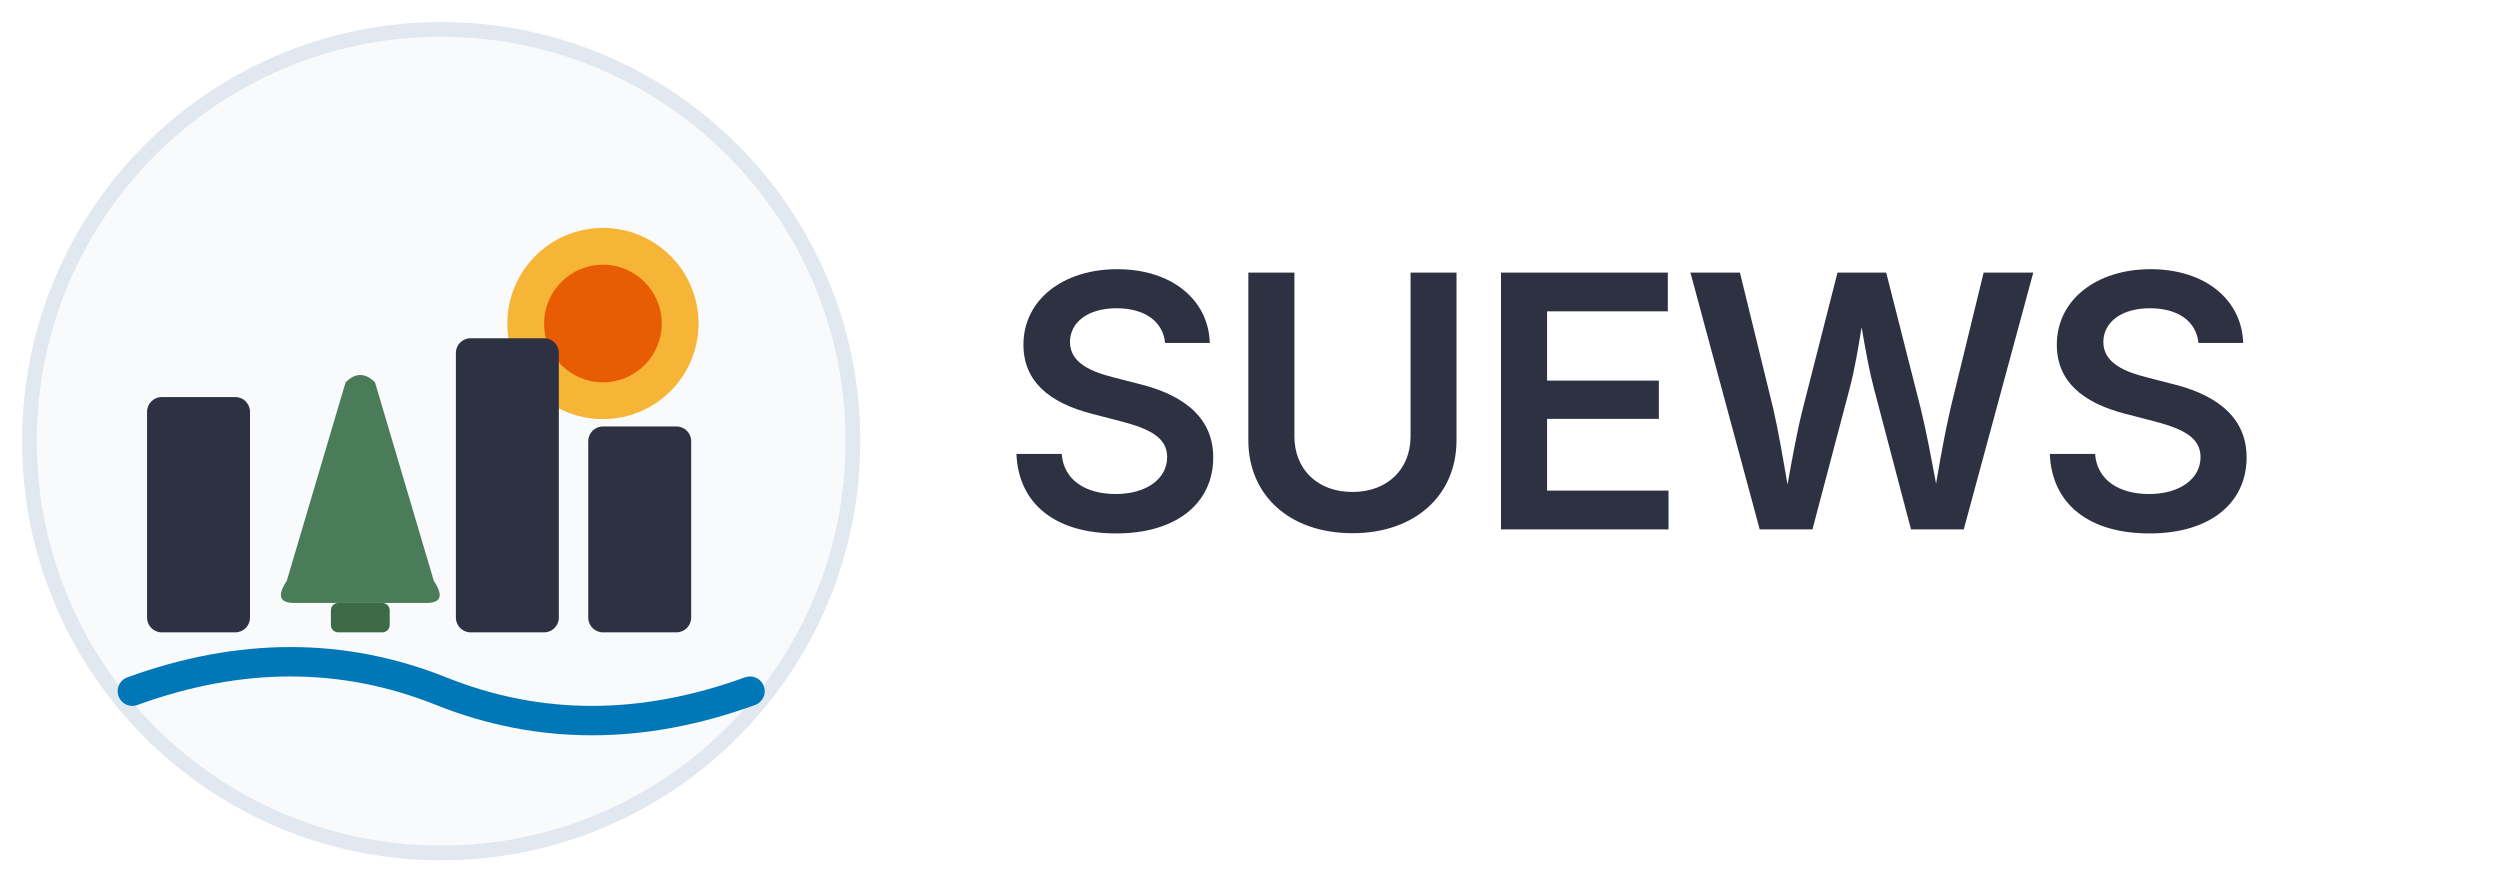
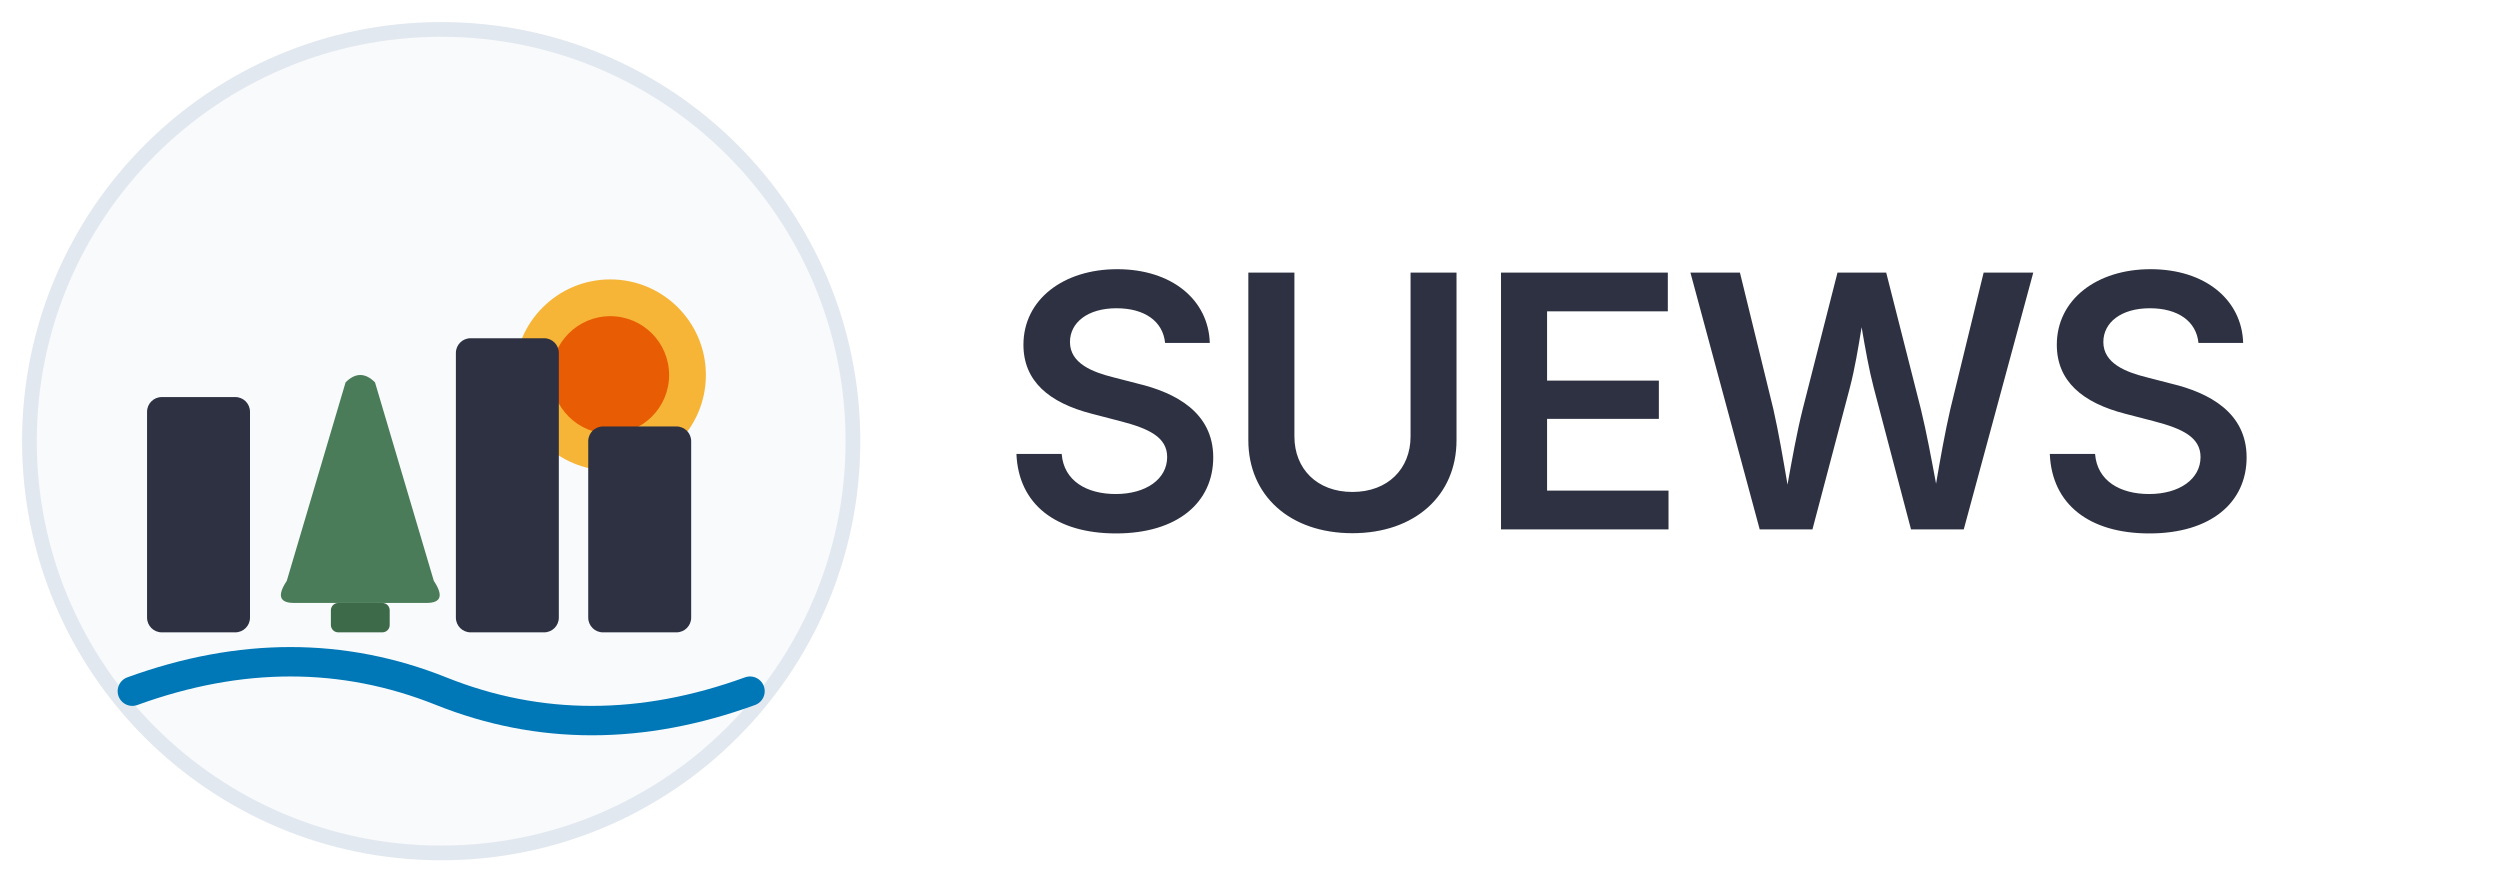
<svg xmlns="http://www.w3.org/2000/svg" viewBox="0 0 340 120">
  <circle cx="60" cy="60" r="56" fill="#F8FAFC" stroke="#E2E8F0" stroke-width="2" />
-   <circle cx="82" cy="44" r="13" fill="#F7B538" />
-   <circle cx="82" cy="44" r="8" fill="#E85D04" />
+   <circle cx="83" cy="51" r="13" fill="#F7B538" />
+   <circle cx="83" cy="51" r="8" fill="#E85D04" />
  <rect x="20" y="54" width="14" height="32" rx="2" fill="#2D3142" />
  <path d="M47 52 L39 79 Q37 82 40 82 L58 82 Q61 82 59 79 L51 52 Q49 50 47 52 Z" fill="#4A7C59" />
  <rect x="45" y="82" width="8" height="4" rx="1" fill="#3D6B4A" />
  <rect x="62" y="46" width="14" height="40" rx="2" fill="#2D3142" />
  <rect x="80" y="58" width="14" height="28" rx="2" fill="#2D3142" />
  <path d="M18 94 Q40 86 60 94 Q80 102 102 94" stroke="#0077B6" stroke-width="4" stroke-linecap="round" fill="none" />
  <text x="136" y="72" font-family="Inter, SF Pro Display, Segoe UI, system-ui, sans-serif" font-weight="600" font-size="48" fill="#2D3142" letter-spacing="-0.02em">SUEWS</text>
</svg>
